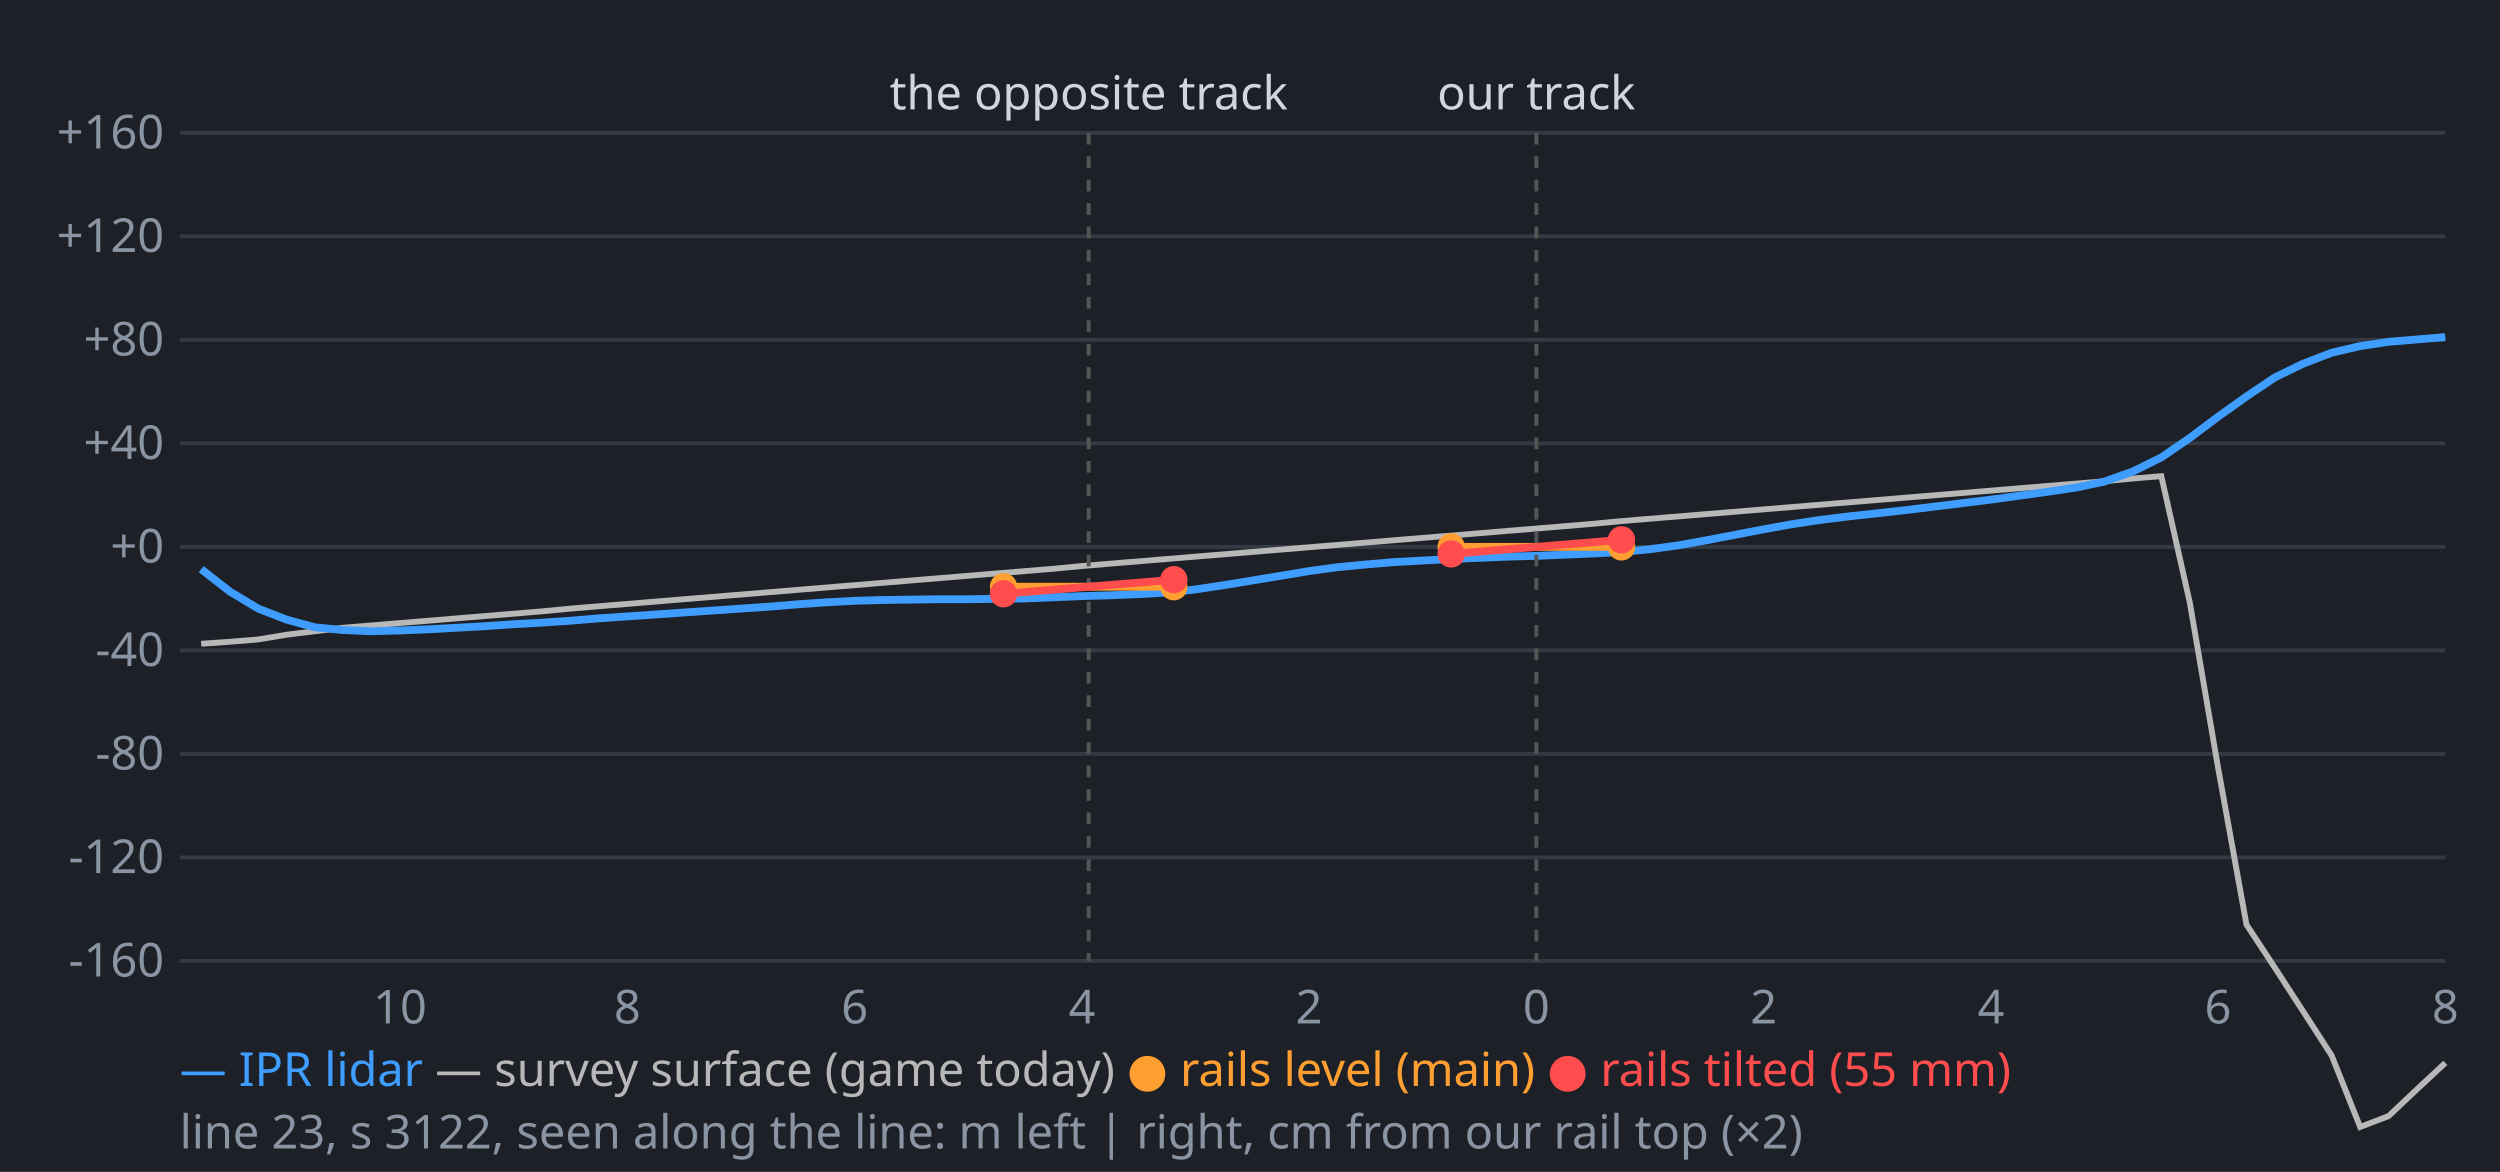
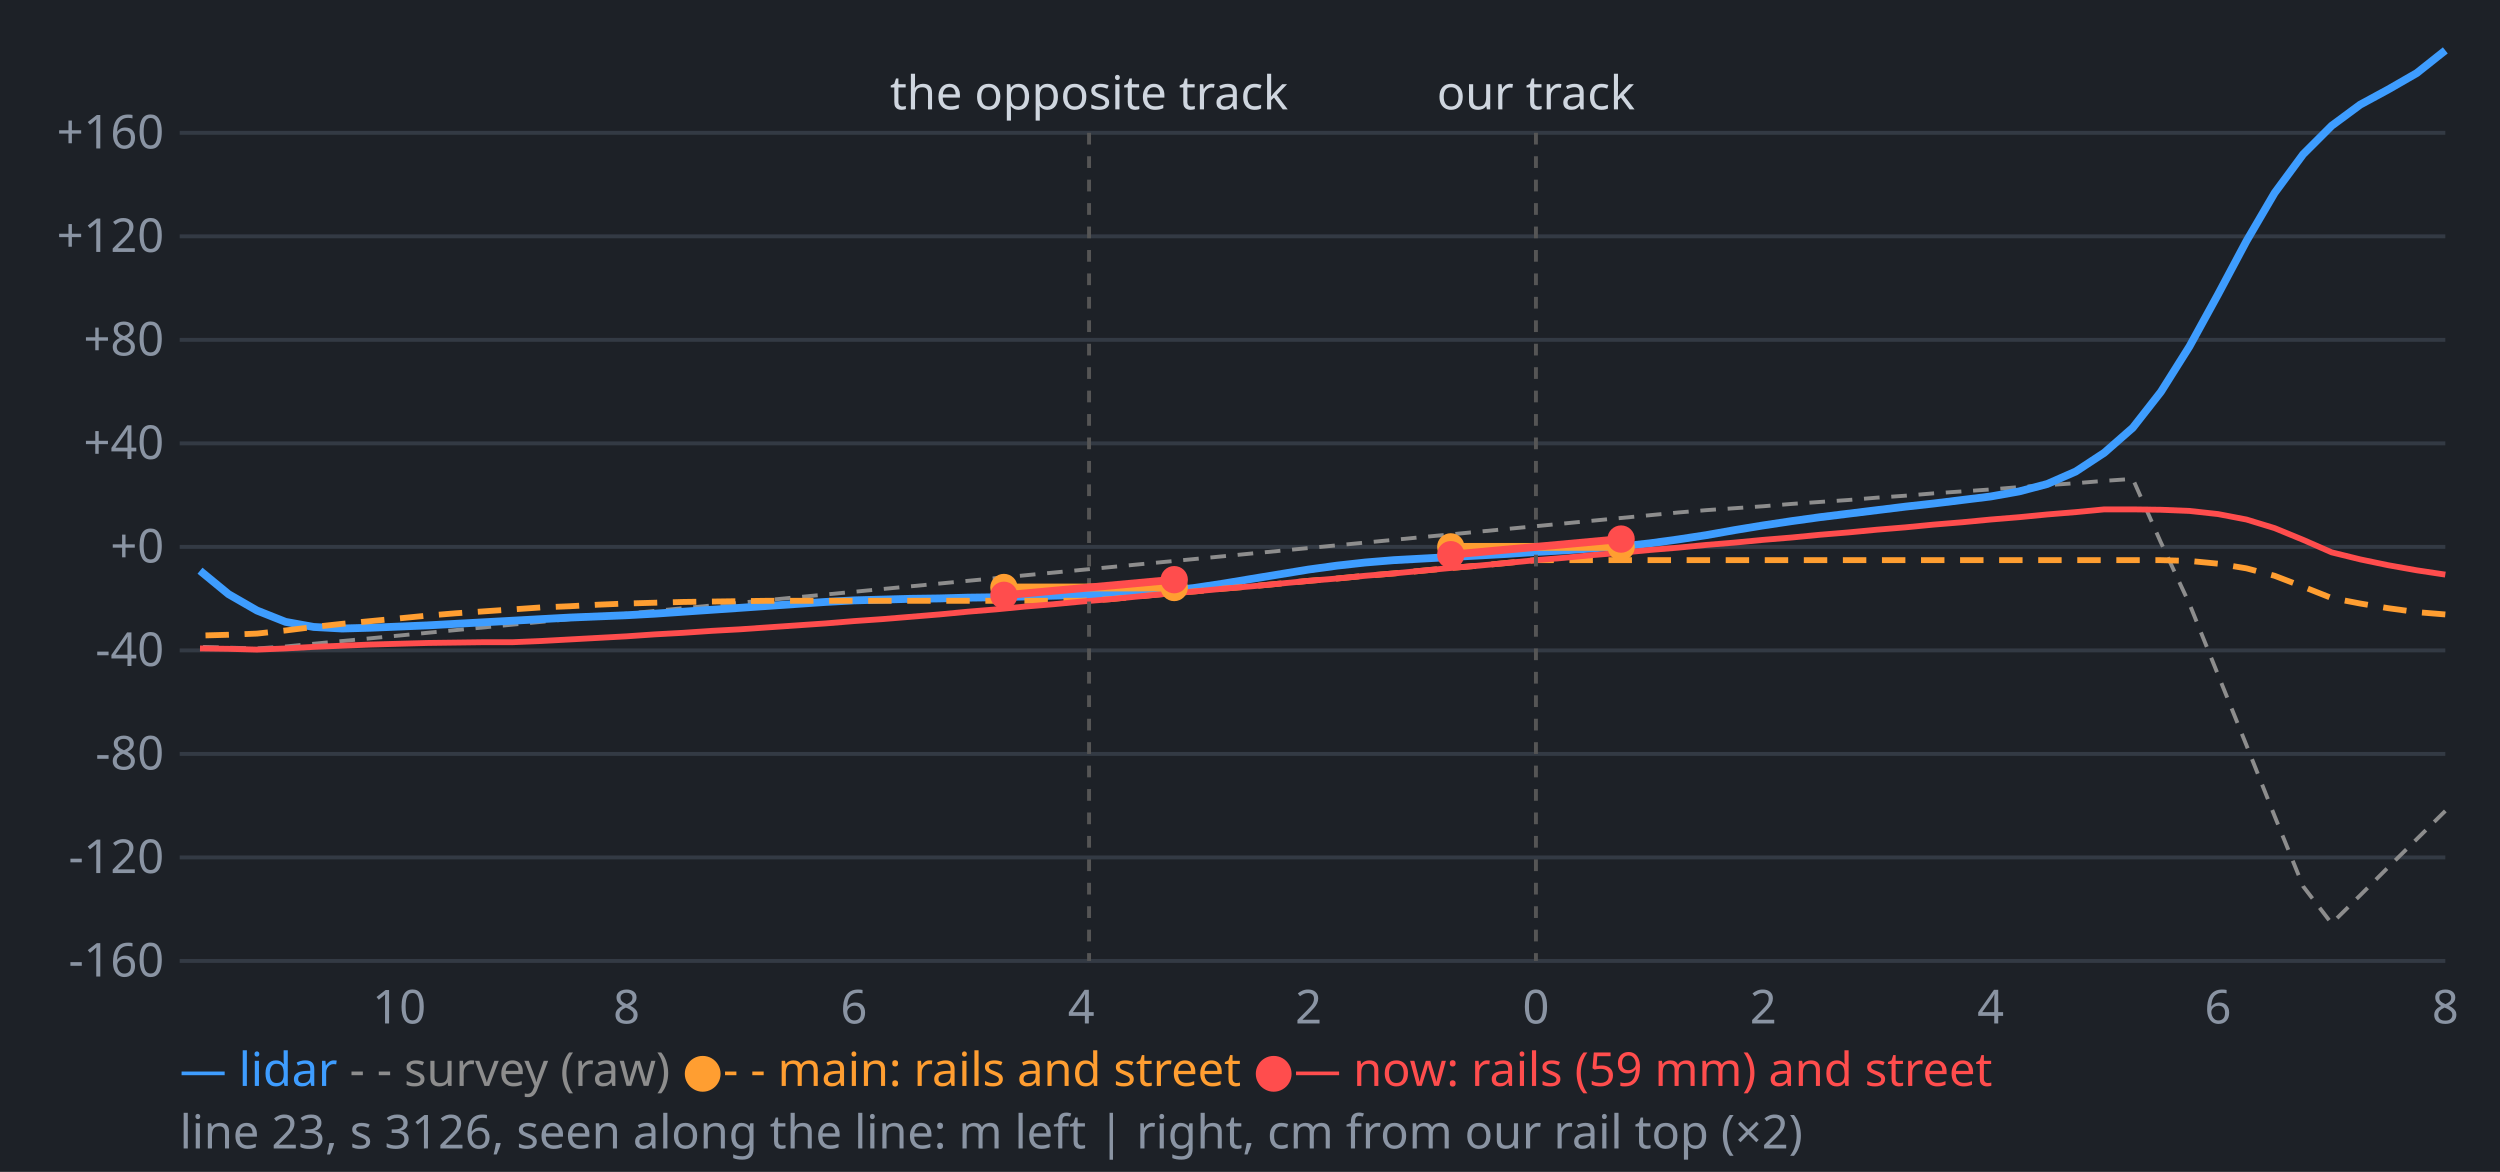
<svg xmlns="http://www.w3.org/2000/svg" viewBox="0 0 640 300" font-family="sans-serif" font-size="12">
  <rect width="640" height="300" fill="#1d2127" />
  <line x1="46" x2="626" y1="246.0" y2="246.0" stroke="#333a44" />
  <text x="42" y="250.0" fill="#8a94a3" text-anchor="end">-160</text>
  <line x1="46" x2="626" y1="219.5" y2="219.5" stroke="#333a44" />
  <text x="42" y="223.5" fill="#8a94a3" text-anchor="end">-120</text>
  <line x1="46" x2="626" y1="193.0" y2="193.0" stroke="#333a44" />
  <text x="42" y="197.0" fill="#8a94a3" text-anchor="end">-80</text>
  <line x1="46" x2="626" y1="166.5" y2="166.5" stroke="#333a44" />
  <text x="42" y="170.5" fill="#8a94a3" text-anchor="end">-40</text>
  <line x1="46" x2="626" y1="140.0" y2="140.0" stroke="#333a44" />
  <text x="42" y="144.0" fill="#8a94a3" text-anchor="end">+0</text>
  <line x1="46" x2="626" y1="113.5" y2="113.5" stroke="#333a44" />
  <text x="42" y="117.5" fill="#8a94a3" text-anchor="end">+40</text>
  <line x1="46" x2="626" y1="87.0" y2="87.0" stroke="#333a44" />
  <text x="42" y="91.0" fill="#8a94a3" text-anchor="end">+80</text>
  <line x1="46" x2="626" y1="60.5" y2="60.5" stroke="#333a44" />
  <text x="42" y="64.5" fill="#8a94a3" text-anchor="end">+120</text>
  <line x1="46" x2="626" y1="34.0" y2="34.0" stroke="#333a44" />
  <text x="42" y="38.0" fill="#8a94a3" text-anchor="end">+160</text>
  <text x="626.0" y="262" fill="#8a94a3" text-anchor="middle">8</text>
  <text x="567.8" y="262" fill="#8a94a3" text-anchor="middle">6</text>
-   <text x="509.7" y="262" fill="#8a94a3" text-anchor="middle">4</text>
-   <text x="451.5" y="262" fill="#8a94a3" text-anchor="middle">2</text>
-   <text x="393.3" y="262" fill="#8a94a3" text-anchor="middle">0</text>
-   <text x="335.1" y="262" fill="#8a94a3" text-anchor="middle">2</text>
-   <text x="277.0" y="262" fill="#8a94a3" text-anchor="middle">4</text>
-   <text x="218.8" y="262" fill="#8a94a3" text-anchor="middle">6</text>
-   <text x="160.6" y="262" fill="#8a94a3" text-anchor="middle">8</text>
-   <text x="102.4" y="262" fill="#8a94a3" text-anchor="middle">10</text>
-   <polyline fill="none" stroke="#b8b8b8" stroke-width="1.5" points="626.0,272.1 618.7,278.9 611.5,285.7 604.2,288.5 596.9,270.2 589.6,258.9 582.4,247.8 575.1,236.7 567.8,196.4 560.6,154.3 553.3,121.9 546.0,122.5 538.7,123.2 531.5,123.8 524.2,124.4 516.9,125.0 509.7,125.6 502.4,126.2 495.1,126.8 487.8,127.4 480.6,128.0 473.3,128.6 466.0,129.2 458.7,129.8 451.5,130.4 444.2,131.0 436.9,131.6 429.7,132.2 422.4,132.8 415.1,133.4 407.8,134.1 400.6,134.7 393.3,135.3 386.0,135.9 378.8,136.5 371.5,137.1 364.2,137.7 356.9,138.3 349.7,138.9 342.4,139.5 335.1,140.1 327.9,140.7 320.6,141.3 313.3,141.9 306.0,142.5 298.8,143.1 291.5,143.7 284.2,144.3 277.0,144.9 269.7,145.6 262.4,146.2 255.1,146.8 247.9,147.4 240.6,148.0 233.3,148.6 226.1,149.2 218.8,149.8 211.5,150.4 204.2,151.0 197.0,151.6 189.7,152.2 182.4,152.8 175.1,153.4 167.9,154.0 160.6,154.6 153.3,155.2 146.1,155.8 138.8,156.5 131.5,157.1 124.2,157.7 117.0,158.3 109.7,158.9 102.4,159.5 95.2,160.1 87.9,160.7 80.6,161.6 73.3,162.5 66.1,163.7 58.8,164.3 51.5,164.8" />
-   <polyline fill="none" stroke="#3e9dff" stroke-width="2" points="626.0,86.3 618.7,86.9 611.5,87.5 604.2,88.6 596.9,90.3 589.6,93.1 582.4,96.6 575.1,101.5 567.8,106.7 560.6,112.1 553.3,117.1 546.0,120.7 538.7,123.3 531.5,124.8 524.2,125.9 516.9,126.9 509.7,127.9 502.4,128.8 495.1,129.7 487.8,130.6 480.6,131.4 473.3,132.2 466.0,133.1 458.7,134.2 451.5,135.5 444.2,136.9 436.9,138.3 429.7,139.6 422.4,140.6 415.1,141.3 407.8,141.7 400.6,142.0 393.3,142.3 386.0,142.5 378.8,142.8 371.5,143.1 364.2,143.5 356.9,143.9 349.7,144.5 342.4,145.2 335.1,146.2 327.9,147.4 320.6,148.6 313.3,149.8 306.0,150.9 298.8,151.7 291.5,152.1 284.2,152.4 277.0,152.6 269.7,152.9 262.4,153.2 255.1,153.3 247.9,153.4 240.6,153.4 233.3,153.5 226.1,153.6 218.8,153.8 211.5,154.2 204.2,154.7 197.0,155.3 189.7,155.8 182.4,156.3 175.1,156.8 167.9,157.3 160.6,157.8 153.3,158.3 146.1,158.9 138.8,159.4 131.5,159.8 124.2,160.3 117.0,160.7 109.7,161.1 102.4,161.4 95.2,161.6 87.9,161.3 80.6,160.6 73.3,158.6 66.1,155.8 58.8,151.4 51.5,145.7" />
-   <line x1="393.3" x2="393.3" y1="34" y2="246" stroke="#555" stroke-dasharray="3 3" />
-   <text x="393.3" y="28" fill="#cfd6df" text-anchor="middle">our track</text>
-   <line x1="371.5" y1="140.0" x2="415.1" y2="140.0" stroke="#ff9e31" stroke-width="2" />
-   <circle cx="371.5" cy="140.0" r="3.5" fill="#ff9e31" />
-   <circle cx="415.1" cy="140.0" r="3.5" fill="#ff9e31" />
-   <line x1="371.5" y1="141.8" x2="415.1" y2="138.2" stroke="#ff4d4d" stroke-width="2" />
-   <circle cx="371.5" cy="141.8" r="3.5" fill="#ff4d4d" />
-   <circle cx="415.1" cy="138.2" r="3.5" fill="#ff4d4d" />
-   <line x1="278.7" x2="278.7" y1="34" y2="246" stroke="#555" stroke-dasharray="3 3" />
-   <text x="278.7" y="28" fill="#cfd6df" text-anchor="middle">the opposite track</text>
-   <line x1="256.9" y1="150.2" x2="300.5" y2="150.2" stroke="#ff9e31" stroke-width="2" />
-   <circle cx="256.9" cy="150.2" r="3.5" fill="#ff9e31" />
-   <circle cx="300.5" cy="150.2" r="3.5" fill="#ff9e31" />
-   <line x1="256.9" y1="152.0" x2="300.5" y2="148.4" stroke="#ff4d4d" stroke-width="2" />
-   <circle cx="256.9" cy="152.0" r="3.5" fill="#ff4d4d" />
-   <circle cx="300.5" cy="148.4" r="3.5" fill="#ff4d4d" />
+   <text x="509.6" y="262" fill="#8a94a3" text-anchor="middle">4</text>
+   <text x="451.4" y="262" fill="#8a94a3" text-anchor="middle">2</text>
+   <text x="393.2" y="262" fill="#8a94a3" text-anchor="middle">0</text>
+   <text x="335.0" y="262" fill="#8a94a3" text-anchor="middle">2</text>
+   <text x="276.8" y="262" fill="#8a94a3" text-anchor="middle">4</text>
+   <text x="218.6" y="262" fill="#8a94a3" text-anchor="middle">6</text>
+   <text x="160.4" y="262" fill="#8a94a3" text-anchor="middle">8</text>
+   <text x="102.2" y="262" fill="#8a94a3" text-anchor="middle">10</text>
+   <polyline fill="none" stroke="#8d8d8d" stroke-width="1" stroke-dasharray="4 3" points="626.0,207.6 618.7,214.8 611.4,222.0 604.2,229.2 596.9,236.4 589.6,226.9 582.3,208.9 575.1,190.8 567.8,172.7 560.5,154.6 553.2,138.9 546.0,122.6 538.7,123.1 531.4,123.7 524.1,124.2 516.9,124.7 509.6,125.3 502.3,125.8 495.0,126.3 487.8,126.9 480.5,127.4 473.2,128.0 465.9,128.5 458.7,129.0 451.4,129.6 444.1,130.1 436.8,130.6 429.6,131.2 422.3,131.9 415.0,132.6 407.7,133.3 400.5,134.0 393.2,134.7 385.9,135.4 378.6,136.1 371.4,136.8 364.1,137.5 356.8,138.2 349.5,138.9 342.3,139.6 335.0,140.3 327.7,141.0 320.4,141.7 313.2,142.4 305.9,143.1 298.6,143.8 291.3,144.5 284.1,145.2 276.8,145.9 269.5,146.6 262.2,147.3 255.0,148.0 247.7,148.7 240.4,149.4 233.1,150.1 225.8,150.8 218.6,151.5 211.3,152.2 204.0,152.9 196.7,153.6 189.5,154.3 182.2,155.0 174.9,155.7 167.6,156.4 160.4,157.1 153.1,157.8 145.8,158.5 138.5,159.2 131.3,159.9 124.0,160.6 116.7,161.3 109.4,162.0 102.2,162.7 94.9,163.4 87.6,164.1 80.3,164.8 73.1,165.5 65.8,166.0 58.5,165.8 51.2,165.6" />
+   <polyline fill="none" stroke="#3e9dff" stroke-width="2" points="626.0,12.9 618.7,18.7 611.4,22.9 604.2,26.8 596.9,32.2 589.6,39.5 582.3,49.4 575.1,61.7 567.8,75.4 560.5,88.7 553.2,100.3 546.0,109.5 538.7,115.9 531.4,120.7 524.1,123.9 516.9,125.8 509.6,127.1 502.3,128.0 495.0,128.9 487.8,129.7 480.5,130.6 473.2,131.5 465.9,132.4 458.7,133.4 451.4,134.5 444.1,135.7 436.8,137.0 429.6,138.1 422.3,139.1 415.0,139.9 407.7,140.4 400.5,140.9 393.2,141.3 385.9,141.8 378.6,142.2 371.4,142.6 364.1,143.0 356.8,143.4 349.5,144.0 342.3,144.8 335.0,145.8 327.7,147.0 320.4,148.2 313.2,149.4 305.9,150.5 298.6,151.3 291.3,151.8 284.1,152.1 276.8,152.3 269.5,152.5 262.2,152.7 255.0,152.9 247.7,153.0 240.4,153.2 233.1,153.3 225.8,153.5 218.6,153.7 211.3,154.1 204.0,154.6 196.7,155.1 189.5,155.6 182.2,156.1 174.9,156.6 167.6,157.1 160.4,157.5 153.1,157.8 145.8,158.1 138.5,158.5 131.3,158.9 124.0,159.3 116.7,159.7 109.4,160.1 102.2,160.4 94.9,160.7 87.6,160.9 80.3,160.5 73.1,159.2 65.8,156.3 58.5,152.1 51.2,146.1" />
+   <polyline fill="none" stroke="#ff9e31" stroke-width="1.5" stroke-dasharray="6 4" points="626.0,157.3 618.7,156.7 611.4,155.7 604.2,154.5 596.9,153.1 589.6,150.2 582.3,147.4 575.1,145.5 567.8,144.3 560.5,143.6 553.2,143.4 546.0,143.4 538.7,143.4 531.4,143.4 524.1,143.4 516.9,143.4 509.6,143.4 502.3,143.4 495.0,143.4 487.8,143.4 480.5,143.4 473.2,143.4 465.9,143.4 458.7,143.4 451.4,143.4 444.1,143.4 436.8,143.4 429.6,143.4 422.3,143.4 415.0,143.4 407.7,143.4 400.5,143.4 393.2,143.4 385.9,144.1 378.6,144.8 371.4,145.4 364.1,146.1 356.8,146.8 349.5,147.4 342.3,148.1 335.0,148.7 327.7,149.4 320.4,150.1 313.2,150.7 305.9,151.4 298.6,152.0 291.3,152.7 284.1,153.4 276.8,153.8 269.5,153.8 262.2,153.8 255.0,153.8 247.7,153.8 240.4,153.8 233.1,153.8 225.8,153.8 218.6,153.8 211.3,153.8 204.0,153.8 196.7,153.8 189.5,153.9 182.2,154.0 174.9,154.1 167.6,154.3 160.4,154.5 153.1,154.8 145.8,155.2 138.5,155.5 131.3,156.0 124.0,156.5 116.7,157.0 109.4,157.6 102.2,158.3 94.9,159.0 87.6,159.7 80.3,160.5 73.1,161.4 65.8,162.2 58.5,162.5 51.2,162.7" />
+   <polyline fill="none" stroke="#ff4d4d" stroke-width="1.5" points="626.0,147.1 618.7,146.0 611.4,144.7 604.2,143.2 596.9,141.4 589.6,138.2 582.3,135.2 575.1,133.0 567.8,131.6 560.5,130.8 553.2,130.5 546.0,130.4 538.7,130.4 531.4,131.1 524.1,131.7 516.9,132.4 509.6,133.0 502.3,133.7 495.0,134.3 487.8,135.0 480.5,135.6 473.2,136.3 465.9,136.9 458.7,137.6 451.4,138.2 444.1,138.9 436.8,139.5 429.6,140.2 422.3,140.8 415.0,141.5 407.7,142.1 400.5,142.8 393.2,143.4 385.9,144.1 378.6,144.8 371.4,145.4 364.1,146.1 356.8,146.8 349.5,147.4 342.3,148.1 335.0,148.7 327.7,149.4 320.4,150.1 313.2,150.7 305.9,151.4 298.6,152.0 291.3,152.7 284.1,153.4 276.8,154.0 269.5,154.7 262.2,155.3 255.0,156.0 247.7,156.6 240.4,157.3 233.1,157.9 225.8,158.5 218.6,159.0 211.3,159.6 204.0,160.1 196.7,160.6 189.5,161.1 182.2,161.5 174.9,162.0 167.6,162.4 160.4,162.9 153.1,163.3 145.8,163.7 138.5,164.1 131.3,164.4 124.0,164.4 116.7,164.5 109.4,164.6 102.2,164.8 94.9,165.0 87.6,165.3 80.3,165.6 73.1,166.0 65.8,166.3 58.5,166.1 51.2,166.0" />
+   <line x1="393.2" x2="393.2" y1="34" y2="246" stroke="#555" stroke-dasharray="3 3" />
+   <text x="393.2" y="28" fill="#cfd6df" text-anchor="middle">our track</text>
+   <line x1="371.4" y1="140.0" x2="415.0" y2="140.0" stroke="#ff9e31" stroke-width="2" />
+   <circle cx="371.4" cy="140.0" r="3.5" fill="#ff9e31" />
+   <circle cx="415.0" cy="140.0" r="3.5" fill="#ff9e31" />
+   <line x1="371.4" y1="142.0" x2="415.0" y2="138.0" stroke="#ff4d4d" stroke-width="2" />
+   <circle cx="371.4" cy="142.0" r="3.5" fill="#ff4d4d" />
+   <circle cx="415.0" cy="138.0" r="3.5" fill="#ff4d4d" />
+   <line x1="278.8" x2="278.8" y1="34" y2="246" stroke="#555" stroke-dasharray="3 3" />
+   <text x="278.8" y="28" fill="#cfd6df" text-anchor="middle">the opposite track</text>
+   <line x1="257.0" y1="150.4" x2="300.6" y2="150.4" stroke="#ff9e31" stroke-width="2" />
+   <circle cx="257.0" cy="150.4" r="3.5" fill="#ff9e31" />
+   <circle cx="300.6" cy="150.4" r="3.5" fill="#ff9e31" />
+   <line x1="257.0" y1="152.4" x2="300.6" y2="148.4" stroke="#ff4d4d" stroke-width="2" />
+   <circle cx="257.0" cy="152.4" r="3.5" fill="#ff4d4d" />
+   <circle cx="300.6" cy="148.4" r="3.5" fill="#ff4d4d" />
  <text x="46" y="278" fill="#cfd6df">
-     <tspan fill="#3e9dff">— IPR lidar</tspan>
-     <tspan fill="#b8b8b8">— survey surface (game today)</tspan>
-     <tspan fill="#ff9e31">● rails level (main)</tspan>
-     <tspan fill="#ff4d4d">● rails tilted (55 mm)</tspan>
+     <tspan fill="#3e9dff">— lidar</tspan>
+     <tspan fill="#8d8d8d">- - survey (raw)</tspan>
+     <tspan fill="#ff9e31">●- - main: rails and street</tspan>
+     <tspan fill="#ff4d4d">●— now: rails (59 mm) and street</tspan>
  </text>
-   <text x="46" y="294" fill="#8a94a3">line 23, s 3122, seen along the line: m left | right, cm from our rail top (×2)</text>
+   <text x="46" y="294" fill="#8a94a3">line 23, s 3126, seen along the line: m left | right, cm from our rail top (×2)</text>
</svg>
